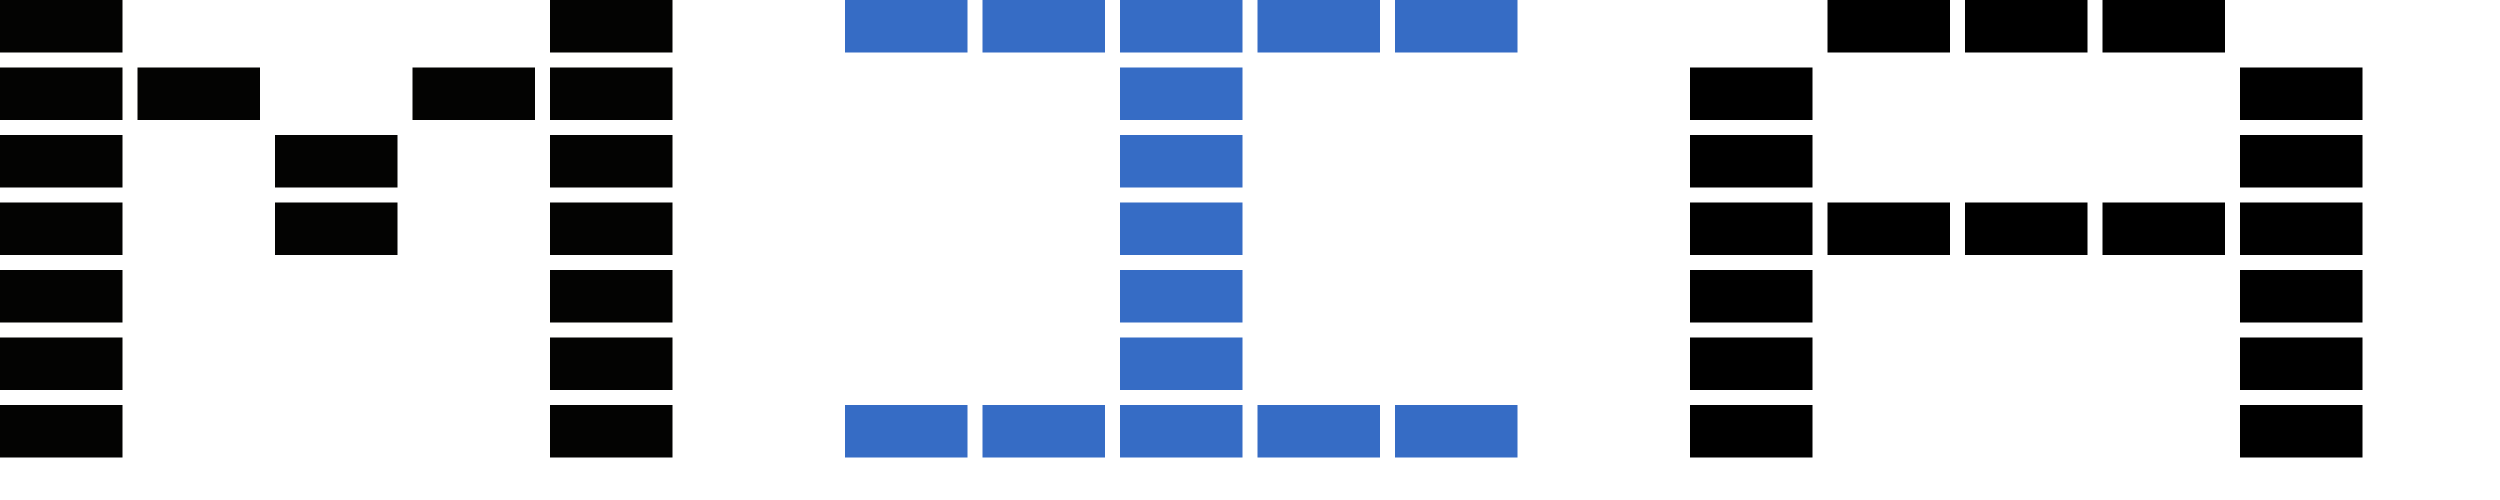
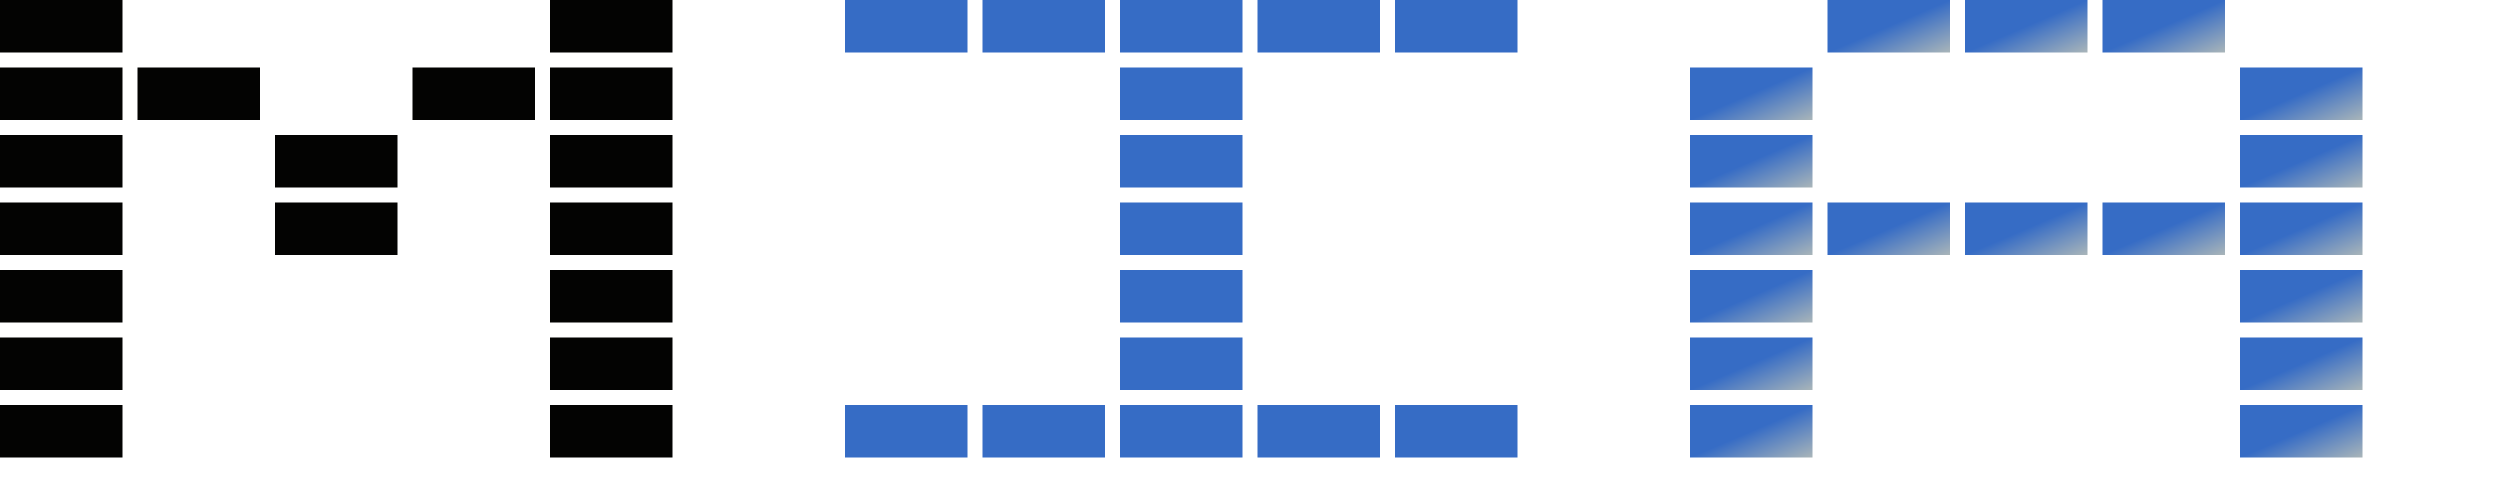
<svg xmlns="http://www.w3.org/2000/svg" viewBox="0 0 1000 200" width="1000" height="200" fill="none">
  <defs>
-     <linearGradient id="mia-blue-light" x1="0" y1="0" x2="1" y2="1">
-       <stop offset="0" stopColor="#366CC5" />
-       <stop offset="0.58" stopColor="#366CC5" />
-       <stop offset="1" stopColor="#A9B5B9" />
+     <linearGradient id="mia-blue-light" x1="0%" y1="0%" x2="100%" y2="100%">
+       <stop offset="0%" stop-color="#366CC5" />
+       <stop offset="50%" stop-color="#366CC5" />
+       <stop offset="100%" stop-color="#A9B5B9" />
    </linearGradient>
  </defs>
  <g>
    <rect x="0" y="0" width="49" height="21" fill="#030302" />
    <rect x="220" y="0" width="49" height="21" fill="#030302" />
    <rect x="0" y="27" width="49" height="21" fill="#030302" />
    <rect x="55" y="27" width="49" height="21" fill="#030302" />
    <rect x="165" y="27" width="49" height="21" fill="#030302" />
    <rect x="220" y="27" width="49" height="21" fill="#030302" />
    <rect x="0" y="54" width="49" height="21" fill="#030302" />
    <rect x="110" y="54" width="49" height="21" fill="#030302" />
    <rect x="220" y="54" width="49" height="21" fill="#030302" />
    <rect x="0" y="81" width="49" height="21" fill="#030302" />
    <rect x="110" y="81" width="49" height="21" fill="#030302" />
    <rect x="220" y="81" width="49" height="21" fill="#030302" />
    <rect x="0" y="108" width="49" height="21" fill="#030302" />
    <rect x="220" y="108" width="49" height="21" fill="#030302" />
    <rect x="0" y="135" width="49" height="21" fill="#030302" />
    <rect x="220" y="135" width="49" height="21" fill="#030302" />
    <rect x="0" y="162" width="49" height="21" fill="#030302" />
    <rect x="220" y="162" width="49" height="21" fill="#030302" />
    <rect x="338" y="0" width="49" height="21" fill="#366CC5" />
    <rect x="393" y="0" width="49" height="21" fill="#366CC5" />
    <rect x="448" y="0" width="49" height="21" fill="#366CC5" />
    <rect x="503" y="0" width="49" height="21" fill="#366CC5" />
    <rect x="558" y="0" width="49" height="21" fill="#366CC5" />
    <rect x="448" y="27" width="49" height="21" fill="#366CC5" />
    <rect x="448" y="54" width="49" height="21" fill="#366CC5" />
    <rect x="448" y="81" width="49" height="21" fill="#366CC5" />
    <rect x="448" y="108" width="49" height="21" fill="#366CC5" />
    <rect x="448" y="135" width="49" height="21" fill="#366CC5" />
    <rect x="338" y="162" width="49" height="21" fill="#366CC5" />
    <rect x="393" y="162" width="49" height="21" fill="#366CC5" />
    <rect x="448" y="162" width="49" height="21" fill="#366CC5" />
    <rect x="503" y="162" width="49" height="21" fill="#366CC5" />
    <rect x="558" y="162" width="49" height="21" fill="#366CC5" />
    <rect x="731" y="0" width="49" height="21" fill="url(#mia-blue-light)" />
    <rect x="786" y="0" width="49" height="21" fill="url(#mia-blue-light)" />
    <rect x="841" y="0" width="49" height="21" fill="url(#mia-blue-light)" />
    <rect x="676" y="27" width="49" height="21" fill="url(#mia-blue-light)" />
    <rect x="896" y="27" width="49" height="21" fill="url(#mia-blue-light)" />
    <rect x="676" y="54" width="49" height="21" fill="url(#mia-blue-light)" />
    <rect x="896" y="54" width="49" height="21" fill="url(#mia-blue-light)" />
    <rect x="676" y="81" width="49" height="21" fill="url(#mia-blue-light)" />
    <rect x="731" y="81" width="49" height="21" fill="url(#mia-blue-light)" />
    <rect x="786" y="81" width="49" height="21" fill="url(#mia-blue-light)" />
    <rect x="841" y="81" width="49" height="21" fill="url(#mia-blue-light)" />
    <rect x="896" y="81" width="49" height="21" fill="url(#mia-blue-light)" />
    <rect x="676" y="108" width="49" height="21" fill="url(#mia-blue-light)" />
    <rect x="896" y="108" width="49" height="21" fill="url(#mia-blue-light)" />
    <rect x="676" y="135" width="49" height="21" fill="url(#mia-blue-light)" />
    <rect x="896" y="135" width="49" height="21" fill="url(#mia-blue-light)" />
    <rect x="676" y="162" width="49" height="21" fill="url(#mia-blue-light)" />
    <rect x="896" y="162" width="49" height="21" fill="url(#mia-blue-light)" />
  </g>
</svg>
